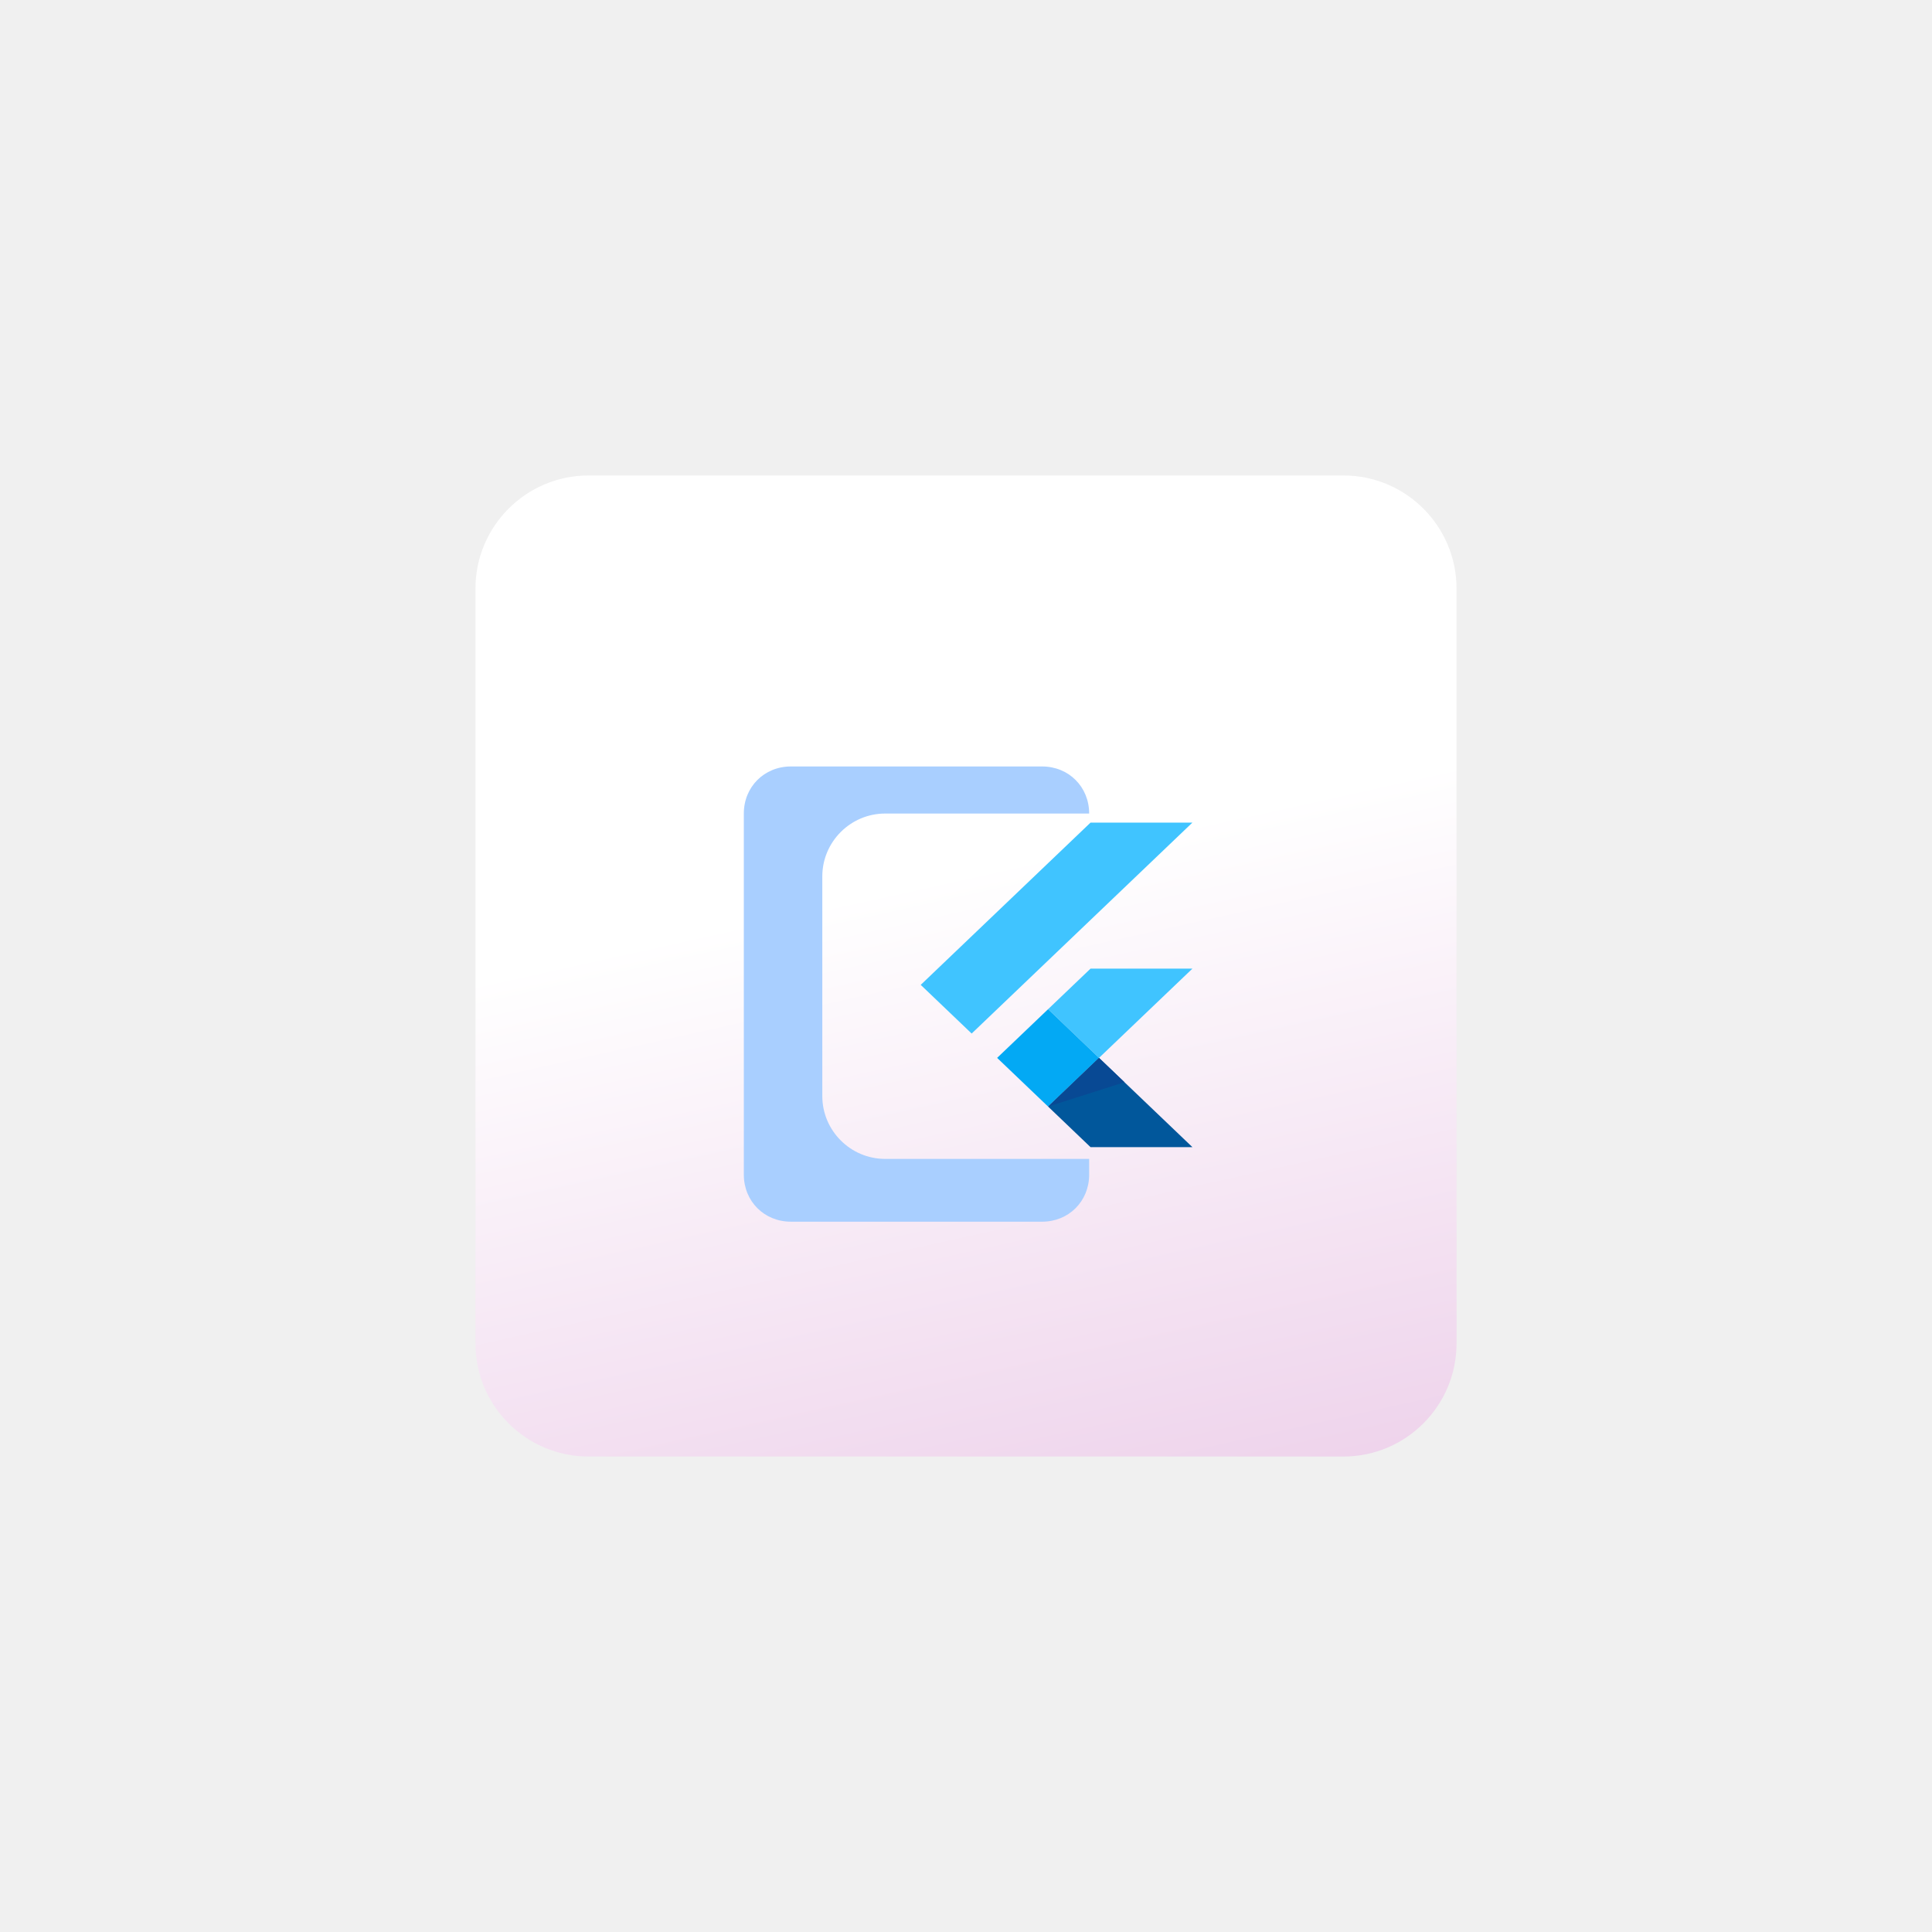
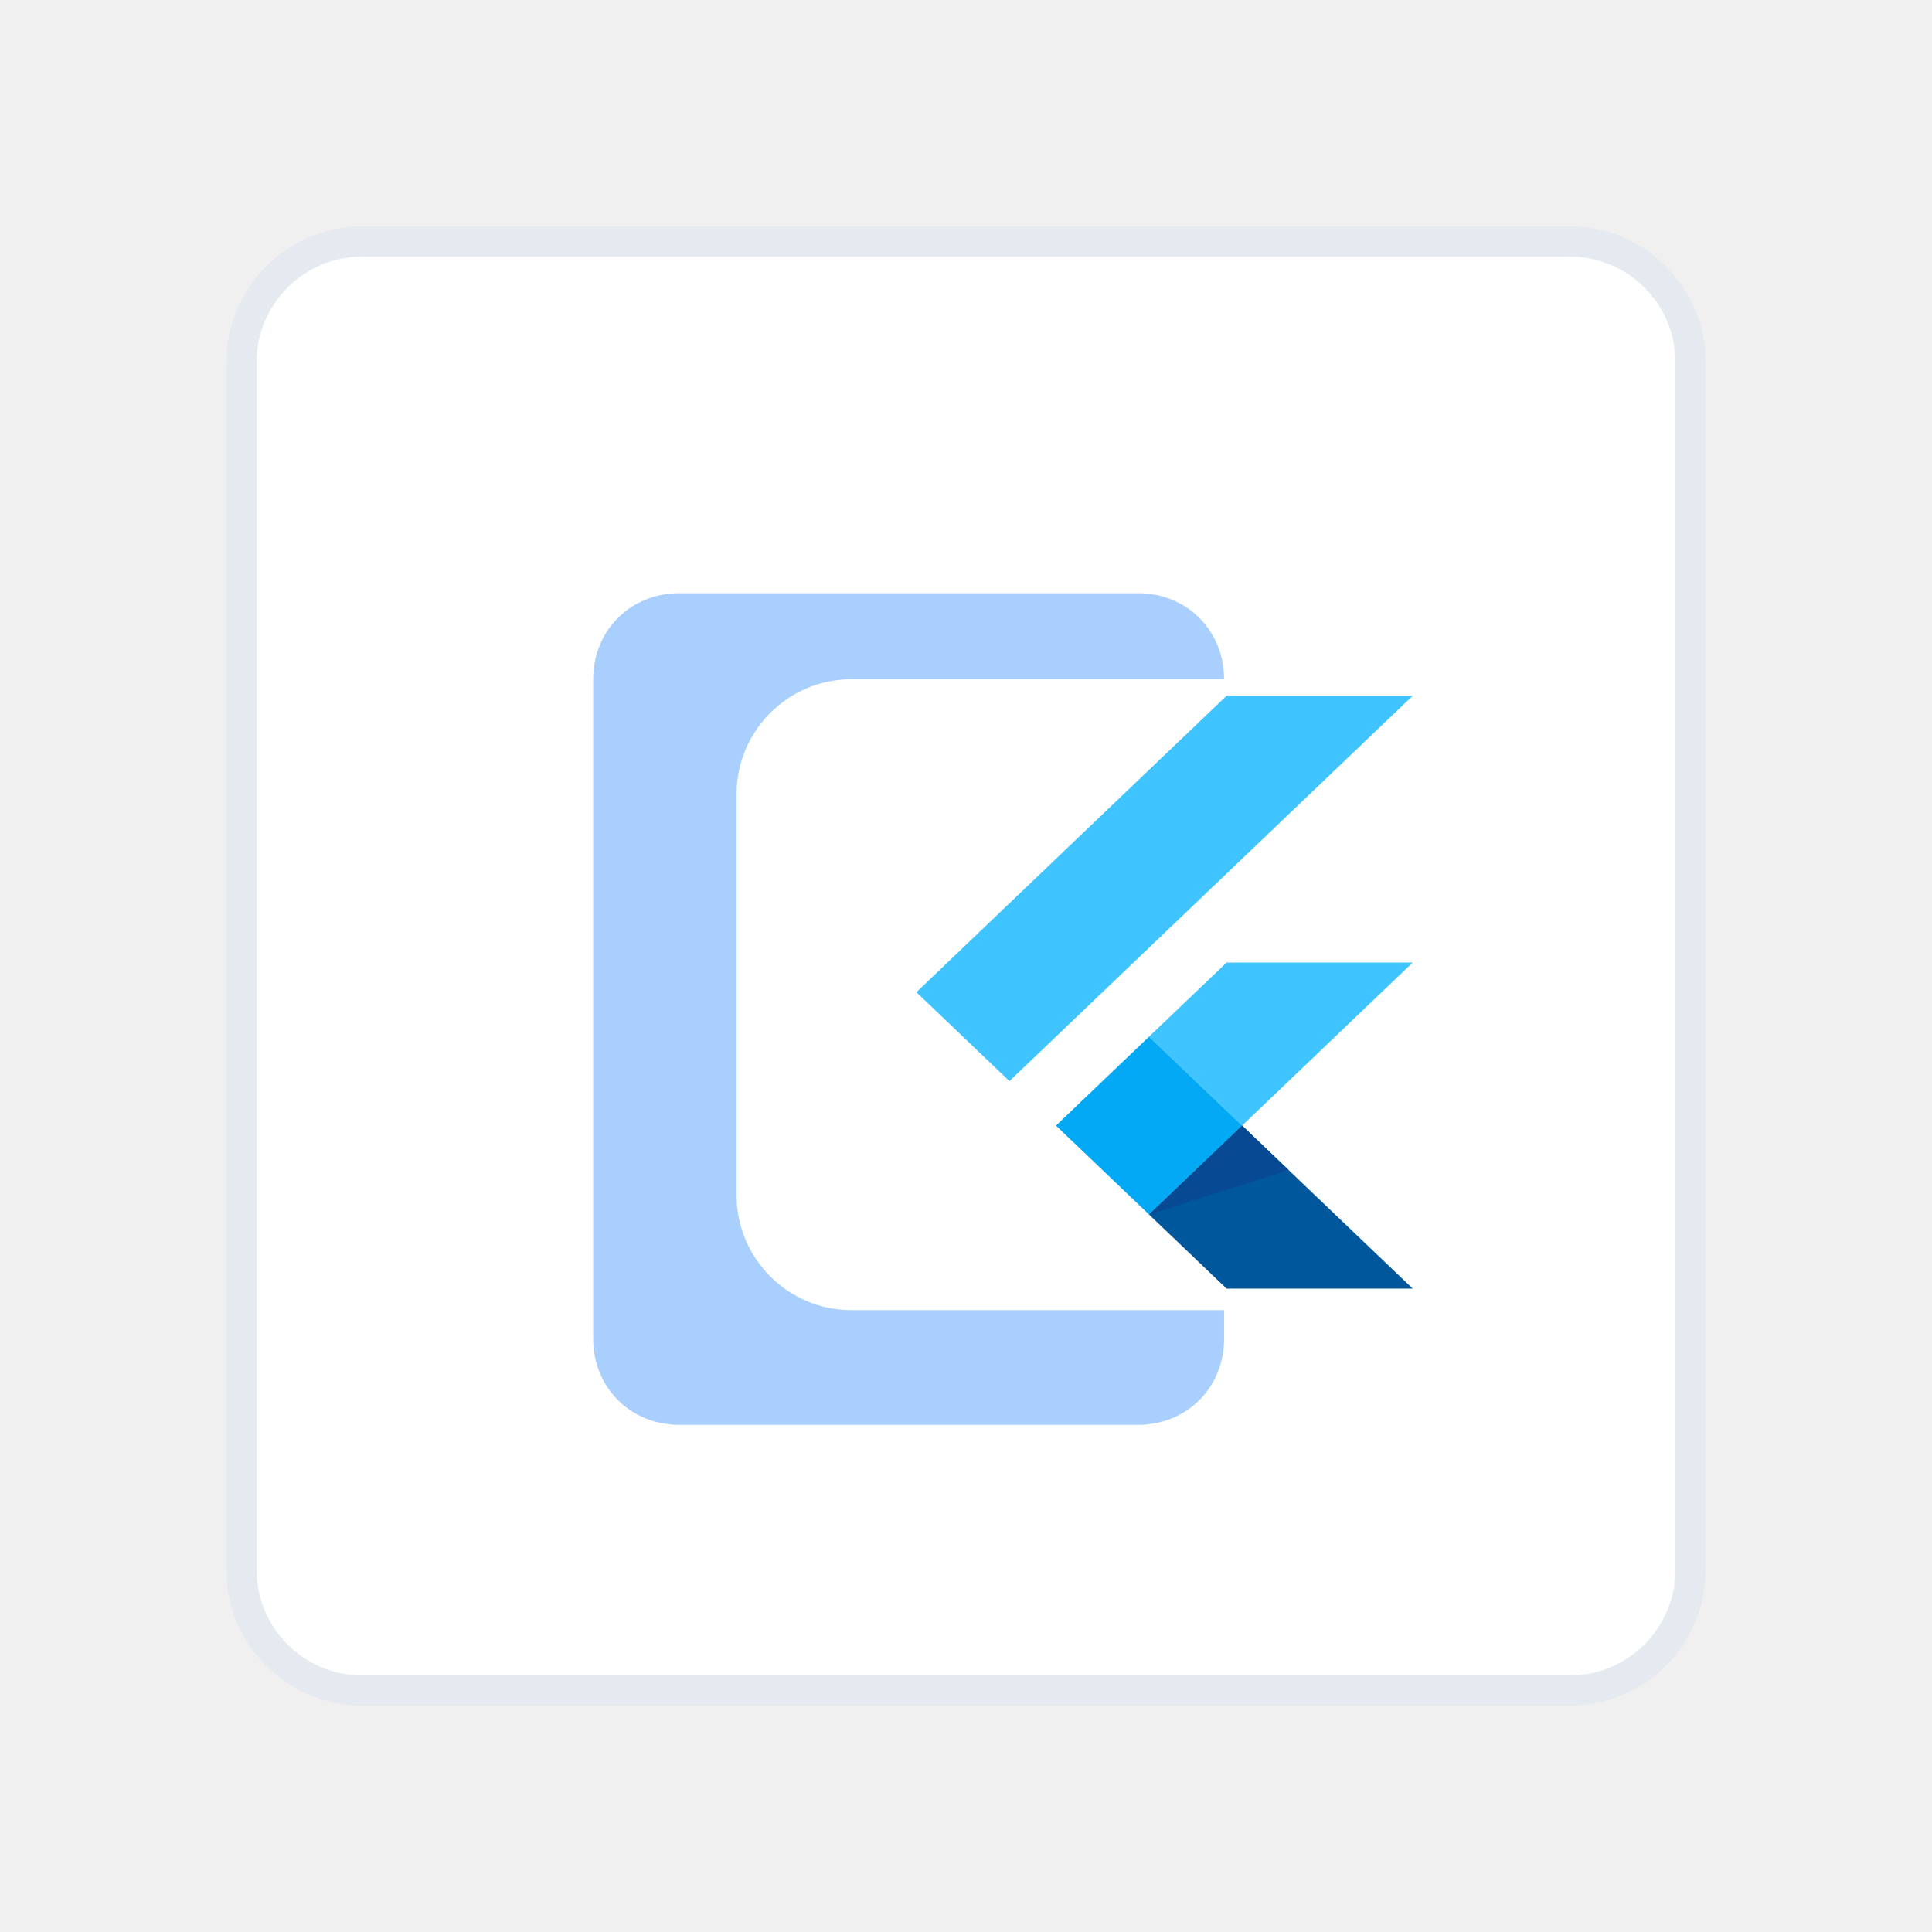
- <svg xmlns="http://www.w3.org/2000/svg" width="256" height="256" viewBox="0 0 256 256" fill="none">
-   <rect x="63" y="63" width="130" height="130" rx="15" fill="url(#paint0_linear_16_7)" />
-   <path d="M144.32 107.8H117.28C112.704 107.8 108.96 111.544 108.96 116.12V145.24C108.96 149.816 112.704 153.56 117.28 153.56H144.32V155.64C144.32 159.176 141.616 161.88 138.08 161.88H104.8C101.264 161.88 98.56 159.176 98.56 155.64V107.8C98.56 104.264 101.264 101.56 104.8 101.56H138.08C141.616 101.56 144.32 104.264 144.32 107.8Z" fill="#A9CFFF" />
-   <path d="M144.5 109L122 130.5L128.75 136.95L158 109H144.5ZM158 128.35L145.625 140.175L138.875 133.725L144.5 128.35H158Z" fill="#40C4FF" />
-   <path d="M132.125 140.175L138.875 133.725L145.625 140.175L138.875 146.625L132.125 140.175Z" fill="#03A9F4" />
-   <path d="M158 152H144.5L138.875 146.625L145.625 140.175L158 152Z" fill="#01579B" />
-   <path d="M138.875 146.625L149 143.4L145.625 140.175L138.875 146.625Z" fill="#084994" />
-   <defs>
-     <linearGradient id="paint0_linear_16_7" x1="157.267" y1="109.042" x2="177.679" y2="201.249" gradientUnits="userSpaceOnUse">
-       <stop stop-color="white" />
-       <stop offset="1" stop-color="#EDD0EA" />
-     </linearGradient>
-   </defs>
+ <svg xmlns="http://www.w3.org/2000/svg" width="128" height="128" viewBox="0 0 128 128" fill="none">
+   <path d="M104 16H24C19.582 16 16 19.582 16 24V104C16 108.418 19.582 112 24 112H104C108.418 112 112 108.418 112 104V24C112 19.582 108.418 16 104 16Z" fill="white" stroke="#E5E9F0" stroke-width="2" />
+   <path d="M81.1 45H56.4C52.22 45 48.8 48.42 48.8 52.6V79.2C48.8 83.38 52.22 86.8 56.4 86.8H81.1V88.7C81.1 91.93 78.63 94.4 75.4 94.4H45C41.77 94.4 39.3 91.93 39.3 88.7V45C39.3 41.77 41.77 39.3 45 39.3H75.4C78.63 39.3 81.1 41.77 81.1 45Z" fill="#A9CFFF" />
+   <path d="M81.264 46.096L60.712 65.736L66.877 71.627L93.596 46.096H81.264ZM93.596 63.772L82.292 74.573L76.126 68.681L81.264 63.772H93.596Z" fill="#40C4FF" />
+   <path d="M69.96 74.573L76.126 68.681L82.292 74.573L76.126 80.465L69.96 74.573Z" fill="#03A9F4" />
+   <path d="M93.596 85.375H81.264L76.126 80.465L82.292 74.573L93.596 85.375Z" fill="#01579B" />
+   <path d="M76.126 80.465L85.375 77.519L82.292 74.573L76.126 80.465Z" fill="#084994" />
</svg>
